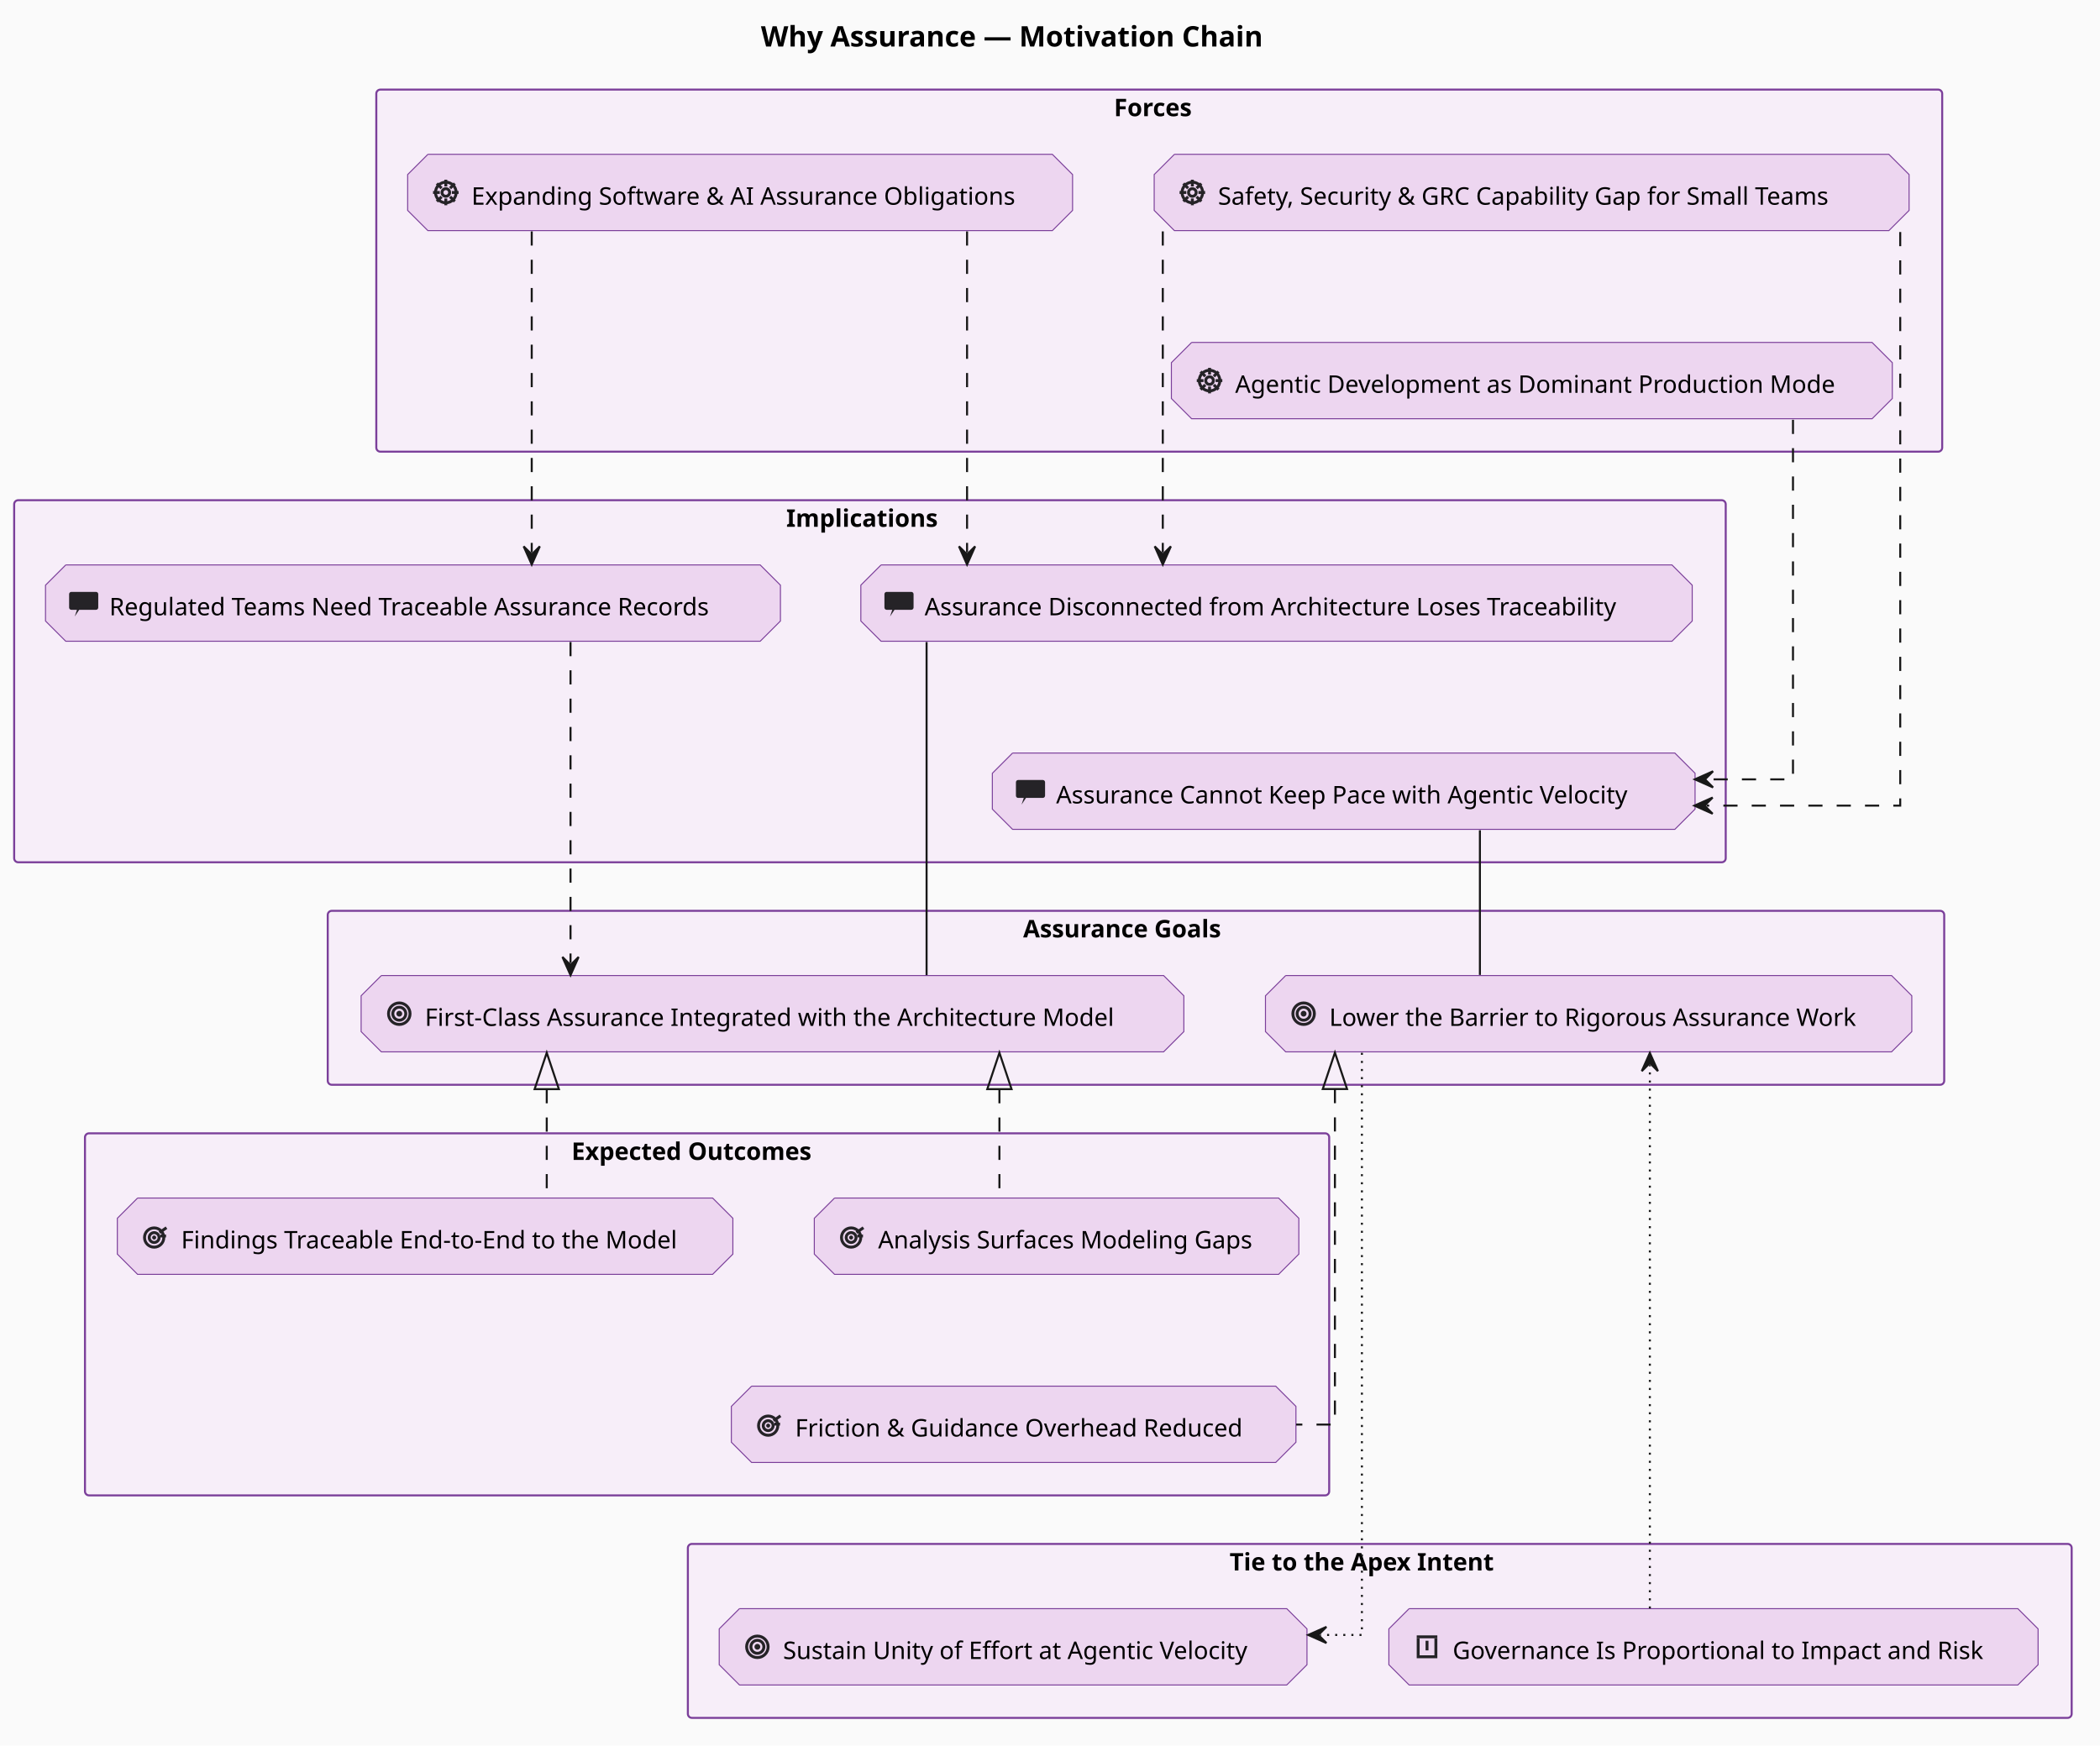
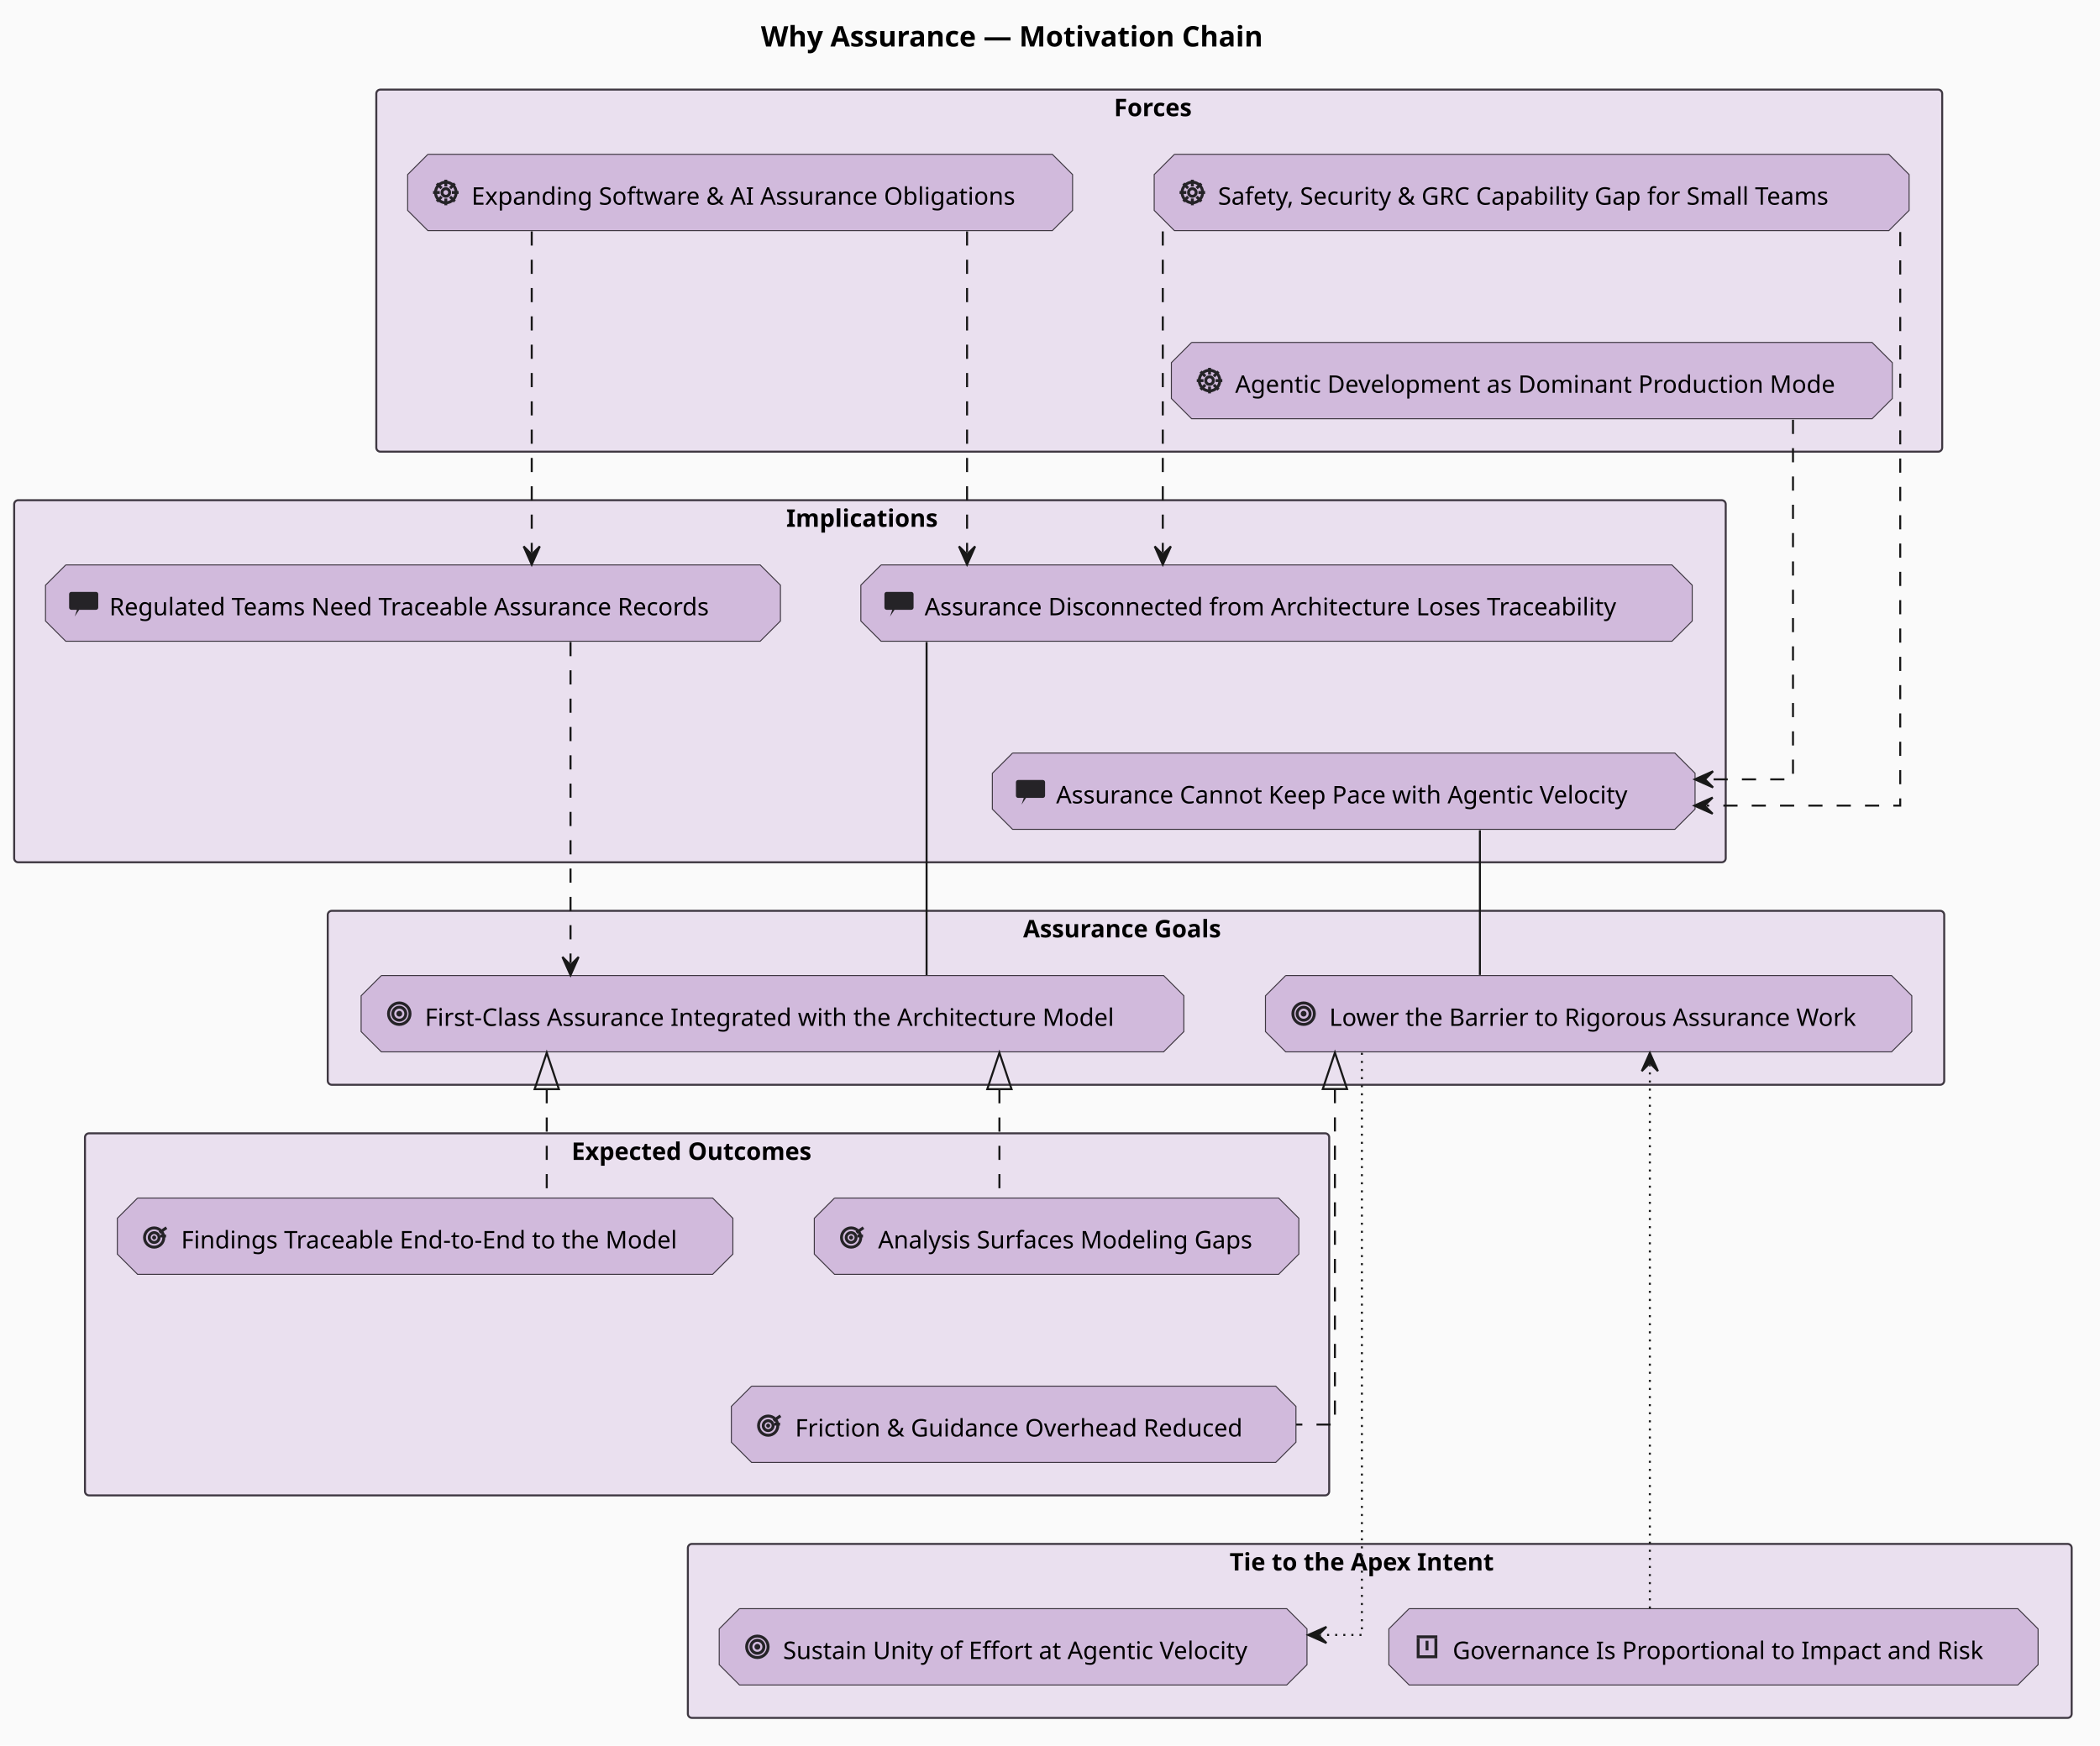
<svg xmlns="http://www.w3.org/2000/svg" contentStyleType="text/css" data-diagram-type="DESCRIPTION" height="863px" preserveAspectRatio="none" style="width:1038px;height:863px;background:#FAFAFA;" version="1.1" viewBox="0 0 1038 863" width="1038px" zoomAndPan="magnify">
  <defs />
  <g>
    <rect fill="#FAFAFA" height="863" style="stroke:none;stroke-width:1;" width="1038" x="0" y="0" />
-     <g class="title" data-source-line="149">
+     <g class="title" data-source-line="59">
      <text fill="#000000" font-family="sans-serif" font-size="14" font-weight="700" lengthAdjust="spacing" textLength="278.756" x="376.122" y="22.995">Why Assurance — Motivation Chain</text>
    </g>
-     <g class="cluster" data-qualified-name="Forces" data-source-line="151" id="ent0002">
-       <rect fill="#F7EEF9" height="179" rx="2" ry="2" style="stroke:#7B3F9A;stroke-width:1;" width="774" x="186" y="44.297" />
+     <g class="cluster" data-qualified-name="Forces" data-source-line="61" id="ent0002">
+       <rect fill="#EAE0EF" height="179" rx="2" ry="2" style="stroke:#3F3842;stroke-width:1;" width="774" x="186" y="44.297" />
      <text fill="#000000" font-family="sans-serif" font-size="12" font-weight="700" lengthAdjust="spacing" textLength="44.754" x="550.623" y="57.435">Forces</text>
    </g>
-     <g class="cluster" data-qualified-name="Implications" data-source-line="159" id="ent0008">
-       <rect fill="#F7EEF9" height="179" rx="2" ry="2" style="stroke:#7B3F9A;stroke-width:1;" width="846" x="7" y="247.297" />
+     <g class="cluster" data-qualified-name="Implications" data-source-line="69" id="ent0008">
+       <rect fill="#EAE0EF" height="179" rx="2" ry="2" style="stroke:#3F3842;stroke-width:1;" width="846" x="7" y="247.297" />
      <text fill="#000000" font-family="sans-serif" font-size="12" font-weight="700" lengthAdjust="spacing" textLength="82.775" x="388.612" y="260.435">Implications</text>
    </g>
-     <g class="cluster" data-qualified-name="Assurance Goals" data-source-line="167" id="ent0014">
-       <rect fill="#F7EEF9" height="86" rx="2" ry="2" style="stroke:#7B3F9A;stroke-width:1;" width="799" x="162" y="450.297" />
+     <g class="cluster" data-qualified-name="Assurance Goals" data-source-line="77" id="ent0014">
+       <rect fill="#EAE0EF" height="86" rx="2" ry="2" style="stroke:#3F3842;stroke-width:1;" width="799" x="162" y="450.297" />
      <text fill="#000000" font-family="sans-serif" font-size="12" font-weight="700" lengthAdjust="spacing" textLength="111.551" x="505.725" y="463.435">Assurance Goals</text>
    </g>
-     <g class="cluster" data-qualified-name="Expected Outcomes" data-source-line="173" id="ent0018">
-       <rect fill="#F7EEF9" height="179" rx="2" ry="2" style="stroke:#7B3F9A;stroke-width:1;" width="615" x="42" y="560.297" />
+     <g class="cluster" data-qualified-name="Expected Outcomes" data-source-line="83" id="ent0018">
+       <rect fill="#EAE0EF" height="179" rx="2" ry="2" style="stroke:#3F3842;stroke-width:1;" width="615" x="42" y="560.297" />
      <text fill="#000000" font-family="sans-serif" font-size="12" font-weight="700" lengthAdjust="spacing" textLength="134.045" x="282.478" y="573.436">Expected Outcomes</text>
    </g>
-     <g class="cluster" data-qualified-name="Tie to the Apex Intent" data-source-line="181" id="ent0024">
-       <rect fill="#F7EEF9" height="86" rx="2" ry="2" style="stroke:#7B3F9A;stroke-width:1;" width="684" x="340" y="763.297" />
+     <g class="cluster" data-qualified-name="Tie to the Apex Intent" data-source-line="91" id="ent0024">
+       <rect fill="#EAE0EF" height="86" rx="2" ry="2" style="stroke:#3F3842;stroke-width:1;" width="684" x="340" y="763.297" />
      <text fill="#000000" font-family="sans-serif" font-size="12" font-weight="700" lengthAdjust="spacing" textLength="148.465" x="607.768" y="776.436">Tie to the Apex Intent</text>
    </g>
-     <g class="entity" data-qualified-name="Forces.DRV_AcMaI1" data-source-line="152" id="ent0003">
-       <path d="M211.5,76.297 L520.153,76.297 L530.153,86.297 L530.153,104.02 L520.153,114.02 L211.5,114.02 L201.5,104.02 L201.5,86.297 L211.5,76.297" fill="#EDD6F0" style="stroke:#7B3F9A;stroke-width:0.5;" />
+     <g class="entity" data-qualified-name="Forces.DRV_AcMaI1" data-source-line="62" id="ent0003">
+       <path d="M211.5,76.297 L520.153,76.297 L530.153,86.297 L530.153,104.02 L520.153,114.02 L211.5,114.02 L201.5,104.02 L201.5,86.297 L211.5,76.297" fill="#D1BADC" style="stroke:#3F3842;stroke-width:0.5;" />
      <ellipse cx="220.362" cy="95.158" fill="none" rx="5.095" ry="5.095" style="stroke:#252327;stroke-width:1.44;" />
      <ellipse cx="220.362" cy="95.158" fill="none" rx="1.883" ry="1.883" style="stroke:#252327;stroke-width:1.44;" />
      <path d="M219.642,88.845 L219.642,92.168 L221.082,92.168 L221.082,88.845" fill="#252327" />
      <path d="M219.642,98.149 L219.642,101.472 L221.082,101.472 L221.082,98.149" fill="#252327" />
      <path d="M214.048,94.438 L217.371,94.438 L217.371,95.878 L214.048,95.878" fill="#252327" />
      <path d="M223.352,94.438 L226.675,94.438 L226.675,95.878 L223.352,95.878" fill="#252327" />
      <path d="M215.421,91.237 L216.44,90.218 L218.767,92.544 L217.747,93.563" fill="#252327" />
      <path d="M221.957,97.773 L222.976,96.754 L225.302,99.08 L224.283,100.099" fill="#252327" />
      <path d="M224.283,90.218 L225.302,91.237 L222.976,93.563 L221.957,92.544" fill="#252327" />
      <path d="M217.747,96.754 L218.767,97.773 L216.44,100.099 L215.421,99.08" fill="#252327" />
      <text fill="#000000" font-family="sans-serif" font-size="12" lengthAdjust="spacing" textLength="287.115" x="233.037" y="101.19">Expanding Software &amp; AI Assurance Obligations</text>
    </g>
-     <g class="entity" data-qualified-name="Forces.DRV_52_qYT" data-source-line="153" id="ent0004">
-       <path d="M580.5,76.297 L933.637,76.297 L943.637,86.297 L943.637,104.02 L933.637,114.02 L580.5,114.02 L570.5,104.02 L570.5,86.297 L580.5,76.297" fill="#EDD6F0" style="stroke:#7B3F9A;stroke-width:0.5;" />
+     <g class="entity" data-qualified-name="Forces.DRV_52_qYT" data-source-line="63" id="ent0004">
+       <path d="M580.5,76.297 L933.637,76.297 L943.637,86.297 L943.637,104.02 L933.637,114.02 L580.5,114.02 L570.5,104.02 L570.5,86.297 L580.5,76.297" fill="#D1BADC" style="stroke:#3F3842;stroke-width:0.5;" />
      <ellipse cx="589.361" cy="95.158" fill="none" rx="5.095" ry="5.095" style="stroke:#252327;stroke-width:1.44;" />
      <ellipse cx="589.361" cy="95.158" fill="none" rx="1.883" ry="1.883" style="stroke:#252327;stroke-width:1.44;" />
      <path d="M588.641,88.845 L588.641,92.168 L590.082,92.168 L590.082,88.845" fill="#252327" />
      <path d="M588.641,98.149 L588.641,101.472 L590.082,101.472 L590.082,98.149" fill="#252327" />
      <path d="M583.048,94.438 L586.371,94.438 L586.371,95.878 L583.048,95.878" fill="#252327" />
      <path d="M592.352,94.438 L595.675,94.438 L595.675,95.878 L592.352,95.878" fill="#252327" />
      <path d="M584.421,91.237 L585.44,90.218 L587.766,92.544 L586.747,93.563" fill="#252327" />
      <path d="M590.957,97.773 L591.976,96.754 L594.302,99.08 L593.283,100.099" fill="#252327" />
      <path d="M593.283,90.218 L594.302,91.237 L591.976,93.563 L590.957,92.544" fill="#252327" />
      <path d="M586.747,96.754 L587.766,97.773 L585.44,100.099 L584.421,99.08" fill="#252327" />
      <text fill="#000000" font-family="sans-serif" font-size="12" lengthAdjust="spacing" textLength="331.6" x="602.038" y="101.19">Safety, Security &amp; GRC Capability Gap for Small Teams</text>
    </g>
-     <g class="entity" data-qualified-name="Forces.DRV_GR9prv" data-source-line="154" id="ent0005">
-       <path d="M589,169.297 L925.338,169.297 L935.338,179.297 L935.338,197.02 L925.338,207.02 L589,207.02 L579,197.02 L579,179.297 L589,169.297" fill="#EDD6F0" style="stroke:#7B3F9A;stroke-width:0.5;" />
+     <g class="entity" data-qualified-name="Forces.DRV_GR9prv" data-source-line="64" id="ent0005">
+       <path d="M589,169.297 L925.338,169.297 L935.338,179.297 L935.338,197.02 L925.338,207.02 L589,207.02 L579,197.02 L579,179.297 L589,169.297" fill="#D1BADC" style="stroke:#3F3842;stroke-width:0.5;" />
      <ellipse cx="597.861" cy="188.158" fill="none" rx="5.095" ry="5.095" style="stroke:#252327;stroke-width:1.44;" />
      <ellipse cx="597.861" cy="188.158" fill="none" rx="1.883" ry="1.883" style="stroke:#252327;stroke-width:1.44;" />
      <path d="M597.141,181.845 L597.141,185.168 L598.582,185.168 L598.582,181.845" fill="#252327" />
      <path d="M597.141,191.149 L597.141,194.472 L598.582,194.472 L598.582,191.149" fill="#252327" />
      <path d="M591.548,187.438 L594.871,187.438 L594.871,188.878 L591.548,188.878" fill="#252327" />
      <path d="M600.852,187.438 L604.175,187.438 L604.175,188.878 L600.852,188.878" fill="#252327" />
      <path d="M592.921,184.237 L593.94,183.218 L596.266,185.544 L595.247,186.563" fill="#252327" />
      <path d="M599.457,190.773 L600.476,189.754 L602.802,192.08 L601.783,193.099" fill="#252327" />
      <path d="M601.783,183.218 L602.802,184.237 L600.476,186.563 L599.457,185.544" fill="#252327" />
      <path d="M595.247,189.754 L596.266,190.773 L593.94,193.099 L592.921,192.08" fill="#252327" />
      <text fill="#000000" font-family="sans-serif" font-size="12" lengthAdjust="spacing" textLength="314.801" x="610.538" y="194.19">Agentic Development as Dominant Production Mode</text>
    </g>
-     <g class="entity" data-qualified-name="Implications.ASS_6cIRhr" data-source-line="160" id="ent0009">
-       <path d="M32.5,279.297 L375.752,279.297 L385.752,289.297 L385.752,307.02 L375.752,317.02 L32.5,317.02 L22.5,307.02 L22.5,289.297 L32.5,279.297" fill="#EDD6F0" style="stroke:#7B3F9A;stroke-width:0.5;" />
+     <g class="entity" data-qualified-name="Implications.ASS_6cIRhr" data-source-line="70" id="ent0009">
+       <path d="M32.5,279.297 L375.752,279.297 L385.752,289.297 L385.752,307.02 L375.752,317.02 L32.5,317.02 L22.5,307.02 L22.5,289.297 L32.5,279.297" fill="#D1BADC" style="stroke:#3F3842;stroke-width:0.5;" />
      <path d="M35.269,292.62 L47.454,292.62 A1.108,1.108 0 0 1 48.562,293.728 L48.562,300.374 A1.108,1.108 0 0 1 47.454,301.481 L39.146,301.481 L36.931,304.805 L38.038,301.481 L35.269,301.481 A1.108,1.108 0 0 1 34.161,300.374 L34.161,293.728 A1.108,1.108 0 0 1 35.269,292.62" fill="#252327" style="stroke:none;stroke-width:0.5;" />
      <text fill="#000000" font-family="sans-serif" font-size="12" lengthAdjust="spacing" textLength="321.715" x="54.038" y="304.19">Regulated Teams Need Traceable Assurance Records</text>
    </g>
-     <g class="entity" data-qualified-name="Implications.ASS_pZWwv1" data-source-line="161" id="ent0010">
-       <path d="M435.5,279.297 L826.436,279.297 L836.436,289.297 L836.436,307.02 L826.436,317.02 L435.5,317.02 L425.5,307.02 L425.5,289.297 L435.5,279.297" fill="#EDD6F0" style="stroke:#7B3F9A;stroke-width:0.5;" />
+     <g class="entity" data-qualified-name="Implications.ASS_pZWwv1" data-source-line="71" id="ent0010">
+       <path d="M435.5,279.297 L826.436,279.297 L836.436,289.297 L836.436,307.02 L826.436,317.02 L435.5,317.02 L425.5,307.02 L425.5,289.297 L435.5,279.297" fill="#D1BADC" style="stroke:#3F3842;stroke-width:0.5;" />
      <path d="M438.269,292.62 L450.454,292.62 A1.108,1.108 0 0 1 451.562,293.728 L451.562,300.374 A1.108,1.108 0 0 1 450.454,301.481 L442.146,301.481 L439.931,304.805 L441.038,301.481 L438.269,301.481 A1.108,1.108 0 0 1 437.161,300.374 L437.161,293.728 A1.108,1.108 0 0 1 438.269,292.62" fill="#252327" style="stroke:none;stroke-width:0.5;" />
      <text fill="#000000" font-family="sans-serif" font-size="12" lengthAdjust="spacing" textLength="369.398" x="457.038" y="304.19">Assurance Disconnected from Architecture Loses Traceability</text>
    </g>
-     <g class="entity" data-qualified-name="Implications.ASS_Cu2Joe" data-source-line="162" id="ent0011">
-       <path d="M500.5,372.297 L827.844,372.297 L837.844,382.297 L837.844,400.02 L827.844,410.02 L500.5,410.02 L490.5,400.02 L490.5,382.297 L500.5,372.297" fill="#EDD6F0" style="stroke:#7B3F9A;stroke-width:0.5;" />
+     <g class="entity" data-qualified-name="Implications.ASS_Cu2Joe" data-source-line="72" id="ent0011">
+       <path d="M500.5,372.297 L827.844,372.297 L837.844,382.297 L837.844,400.02 L827.844,410.02 L500.5,410.02 L490.5,400.02 L490.5,382.297 L500.5,372.297" fill="#D1BADC" style="stroke:#3F3842;stroke-width:0.5;" />
      <path d="M503.269,385.62 L515.454,385.62 A1.108,1.108 0 0 1 516.562,386.728 L516.562,393.374 A1.108,1.108 0 0 1 515.454,394.481 L507.146,394.481 L504.931,397.805 L506.038,394.481 L503.269,394.481 A1.108,1.108 0 0 1 502.161,393.374 L502.161,386.728 A1.108,1.108 0 0 1 503.269,385.62" fill="#252327" style="stroke:none;stroke-width:0.5;" />
      <text fill="#000000" font-family="sans-serif" font-size="12" lengthAdjust="spacing" textLength="305.807" x="522.038" y="397.19">Assurance Cannot Keep Pace with Agentic Velocity</text>
    </g>
-     <g class="entity" data-qualified-name="Assurance Goals.GOL_AoatzG" data-source-line="168" id="ent0015">
-       <path d="M188.5,482.297 L575.159,482.297 L585.159,492.297 L585.159,510.02 L575.159,520.02 L188.5,520.02 L178.5,510.02 L178.5,492.297 L188.5,482.297" fill="#EDD6F0" style="stroke:#7B3F9A;stroke-width:0.5;" />
+     <g class="entity" data-qualified-name="Assurance Goals.GOL_AoatzG" data-source-line="78" id="ent0015">
+       <path d="M188.5,482.297 L575.159,482.297 L585.159,492.297 L585.159,510.02 L575.159,520.02 L188.5,520.02 L178.5,510.02 L178.5,492.297 L188.5,482.297" fill="#D1BADC" style="stroke:#3F3842;stroke-width:0.5;" />
      <ellipse cx="197.362" cy="501.158" fill="none" rx="5.317" ry="5.317" style="stroke:#252327;stroke-width:1.44;" />
      <ellipse cx="197.362" cy="501.158" fill="none" rx="3.212" ry="3.212" style="stroke:#252327;stroke-width:1.44;" />
      <ellipse cx="197.362" cy="501.158" fill="#252327" rx="1.44" ry="1.44" style="stroke:none;stroke-width:1.44;" />
      <text fill="#000000" font-family="sans-serif" font-size="12" lengthAdjust="spacing" textLength="365.121" x="210.037" y="507.19">First-Class Assurance Integrated with the Architecture Model</text>
    </g>
-     <g class="entity" data-qualified-name="Assurance Goals.GOL_kE3Tte" data-source-line="169" id="ent0016">
-       <path d="M635.5,482.297 L934.971,482.297 L944.971,492.297 L944.971,510.02 L934.971,520.02 L635.5,520.02 L625.5,510.02 L625.5,492.297 L635.5,482.297" fill="#EDD6F0" style="stroke:#7B3F9A;stroke-width:0.5;" />
+     <g class="entity" data-qualified-name="Assurance Goals.GOL_kE3Tte" data-source-line="79" id="ent0016">
+       <path d="M635.5,482.297 L934.971,482.297 L944.971,492.297 L944.971,510.02 L934.971,520.02 L635.5,520.02 L625.5,510.02 L625.5,492.297 L635.5,482.297" fill="#D1BADC" style="stroke:#3F3842;stroke-width:0.5;" />
      <ellipse cx="644.361" cy="501.158" fill="none" rx="5.317" ry="5.317" style="stroke:#252327;stroke-width:1.44;" />
      <ellipse cx="644.361" cy="501.158" fill="none" rx="3.212" ry="3.212" style="stroke:#252327;stroke-width:1.44;" />
      <ellipse cx="644.361" cy="501.158" fill="#252327" rx="1.44" ry="1.44" style="stroke:none;stroke-width:1.44;" />
      <text fill="#000000" font-family="sans-serif" font-size="12" lengthAdjust="spacing" textLength="277.934" x="657.038" y="507.19">Lower the Barrier to Rigorous Assurance Work</text>
    </g>
-     <g class="entity" data-qualified-name="Expected Outcomes.OUT__FOogJ" data-source-line="174" id="ent0019">
-       <path d="M68,592.297 L352.248,592.297 L362.248,602.297 L362.248,620.02 L352.248,630.02 L68,630.02 L58,620.02 L58,602.297 L68,592.297" fill="#EDD6F0" style="stroke:#7B3F9A;stroke-width:0.5;" />
+     <g class="entity" data-qualified-name="Expected Outcomes.OUT__FOogJ" data-source-line="84" id="ent0019">
+       <path d="M68,592.297 L352.248,592.297 L362.248,602.297 L362.248,620.02 L352.248,630.02 L68,630.02 L58,620.02 L58,602.297 L68,592.297" fill="#D1BADC" style="stroke:#3F3842;stroke-width:0.5;" />
      <ellipse cx="76.197" cy="611.823" fill="none" rx="4.763" ry="4.763" style="stroke:#252327;stroke-width:1.44;" />
      <ellipse cx="76.197" cy="611.823" fill="none" rx="2.437" ry="2.437" style="stroke:#252327;stroke-width:1.44;" />
      <path d="M79.276,609.973 L78.434,608.799 L81.868,606.362 L82.71,607.536" fill="#252327" />
      <path d="M79.299,610.328 L82.068,610.328 L82.068,611.768 L79.299,611.768" fill="#252327" />
      <ellipse cx="76.197" cy="611.823" fill="#252327" rx="0.997" ry="0.997" style="stroke:none;stroke-width:1.44;" />
      <text fill="#000000" font-family="sans-serif" font-size="12" lengthAdjust="spacing" textLength="262.711" x="89.537" y="617.19">Findings Traceable End-to-End to the Model</text>
    </g>
-     <g class="entity" data-qualified-name="Expected Outcomes.OUT_Vhhne7" data-source-line="175" id="ent0020">
-       <path d="M412.5,592.297 L631.996,592.297 L641.996,602.297 L641.996,620.02 L631.996,630.02 L412.5,630.02 L402.5,620.02 L402.5,602.297 L412.5,592.297" fill="#EDD6F0" style="stroke:#7B3F9A;stroke-width:0.5;" />
+     <g class="entity" data-qualified-name="Expected Outcomes.OUT_Vhhne7" data-source-line="85" id="ent0020">
+       <path d="M412.5,592.297 L631.996,592.297 L641.996,602.297 L641.996,620.02 L631.996,630.02 L412.5,630.02 L402.5,620.02 L402.5,602.297 L412.5,592.297" fill="#D1BADC" style="stroke:#3F3842;stroke-width:0.5;" />
      <ellipse cx="420.697" cy="611.823" fill="none" rx="4.763" ry="4.763" style="stroke:#252327;stroke-width:1.44;" />
      <ellipse cx="420.697" cy="611.823" fill="none" rx="2.437" ry="2.437" style="stroke:#252327;stroke-width:1.44;" />
      <path d="M423.776,609.973 L422.935,608.799 L426.368,606.362 L427.21,607.536" fill="#252327" />
      <path d="M423.798,610.328 L426.568,610.328 L426.568,611.768 L423.798,611.768" fill="#252327" />
      <ellipse cx="420.697" cy="611.823" fill="#252327" rx="0.997" ry="0.997" style="stroke:none;stroke-width:1.44;" />
      <text fill="#000000" font-family="sans-serif" font-size="12" lengthAdjust="spacing" textLength="197.959" x="434.038" y="617.19">Analysis Surfaces Modeling Gaps</text>
    </g>
-     <g class="entity" data-qualified-name="Expected Outcomes.OUT_CiC0ku" data-source-line="176" id="ent0021">
-       <path d="M371.5,685.297 L630.565,685.297 L640.565,695.297 L640.565,713.02 L630.565,723.02 L371.5,723.02 L361.5,713.02 L361.5,695.297 L371.5,685.297" fill="#EDD6F0" style="stroke:#7B3F9A;stroke-width:0.5;" />
+     <g class="entity" data-qualified-name="Expected Outcomes.OUT_CiC0ku" data-source-line="86" id="ent0021">
+       <path d="M371.5,685.297 L630.565,685.297 L640.565,695.297 L640.565,713.02 L630.565,723.02 L371.5,723.02 L361.5,713.02 L361.5,695.297 L371.5,685.297" fill="#D1BADC" style="stroke:#3F3842;stroke-width:0.5;" />
      <ellipse cx="379.697" cy="704.823" fill="none" rx="4.763" ry="4.763" style="stroke:#252327;stroke-width:1.44;" />
      <ellipse cx="379.697" cy="704.823" fill="none" rx="2.437" ry="2.437" style="stroke:#252327;stroke-width:1.44;" />
      <path d="M382.776,702.973 L381.935,701.799 L385.368,699.362 L386.21,700.536" fill="#252327" />
      <path d="M382.798,703.328 L385.568,703.328 L385.568,704.768 L382.798,704.768" fill="#252327" />
      <ellipse cx="379.697" cy="704.823" fill="#252327" rx="0.997" ry="0.997" style="stroke:none;stroke-width:1.44;" />
      <text fill="#000000" font-family="sans-serif" font-size="12" lengthAdjust="spacing" textLength="237.527" x="393.038" y="710.19">Friction &amp; Guidance Overhead Reduced</text>
    </g>
-     <g class="entity" data-qualified-name="Tie to the Apex Intent.GOL_FCfDuc" data-source-line="182" id="ent0025">
-       <path d="M365.5,795.297 L636.02,795.297 L646.02,805.297 L646.02,823.02 L636.02,833.02 L365.5,833.02 L355.5,823.02 L355.5,805.297 L365.5,795.297" fill="#EDD6F0" style="stroke:#7B3F9A;stroke-width:0.5;" />
+     <g class="entity" data-qualified-name="Tie to the Apex Intent.GOL_FCfDuc" data-source-line="92" id="ent0025">
+       <path d="M365.5,795.297 L636.02,795.297 L646.02,805.297 L646.02,823.02 L636.02,833.02 L365.5,833.02 L355.5,823.02 L355.5,805.297 L365.5,795.297" fill="#D1BADC" style="stroke:#3F3842;stroke-width:0.5;" />
      <ellipse cx="374.361" cy="814.158" fill="none" rx="5.317" ry="5.317" style="stroke:#252327;stroke-width:1.44;" />
      <ellipse cx="374.361" cy="814.158" fill="none" rx="3.212" ry="3.212" style="stroke:#252327;stroke-width:1.44;" />
      <ellipse cx="374.361" cy="814.158" fill="#252327" rx="1.44" ry="1.44" style="stroke:none;stroke-width:1.44;" />
      <text fill="#000000" font-family="sans-serif" font-size="12" lengthAdjust="spacing" textLength="248.982" x="387.038" y="820.19">Sustain Unity of Effort at Agentic Velocity</text>
    </g>
-     <g class="entity" data-qualified-name="Tie to the Apex Intent.PRI_E3_ttJ" data-source-line="183" id="ent0026">
-       <path d="M696.5,795.297 L997.395,795.297 L1007.395,805.297 L1007.395,823.02 L997.395,833.02 L696.5,833.02 L686.5,823.02 L686.5,805.297 L696.5,795.297" fill="#EDD6F0" style="stroke:#7B3F9A;stroke-width:0.5;" />
+     <g class="entity" data-qualified-name="Tie to the Apex Intent.PRI_E3_ttJ" data-source-line="93" id="ent0026">
+       <path d="M696.5,795.297 L997.395,795.297 L1007.395,805.297 L1007.395,823.02 L997.395,833.02 L696.5,833.02 L686.5,823.02 L686.5,805.297 L696.5,795.297" fill="#D1BADC" style="stroke:#3F3842;stroke-width:0.5;" />
      <path d="M700.266,808.509 L710.457,808.509 L710.457,809.949 L700.266,809.949" fill="#252327" />
      <path d="M700.266,818.368 L710.457,818.368 L710.457,819.808 L700.266,819.808" fill="#252327" />
      <path d="M700.266,809.949 L700.266,818.368 L701.706,818.368 L701.706,809.949" fill="#252327" />
      <path d="M709.017,809.949 L709.017,818.368 L710.457,818.368 L710.457,809.949" fill="#252327" />
      <path d="M704.641,811.168 L704.641,815.931 L706.082,815.931 L706.082,811.168" fill="#252327" />
      <text fill="#000000" font-family="sans-serif" font-size="12" lengthAdjust="spacing" textLength="279.357" x="718.038" y="820.19">Governance Is Proportional to Impact and Risk</text>
    </g>
-     <g class="link" data-entity-1="ent0003" data-entity-2="ent0009" data-link-type="dependency" data-source-line="191" id="lnk31">
+     <g class="link" data-entity-1="ent0003" data-entity-2="ent0009" data-link-type="dependency" data-source-line="101" id="lnk31">
      <path d="M262.83,114.397 C262.83,153.087 262.83,234.327 262.83,273.107" fill="none" id="DRV_AcMaI1-to-ASS_6cIRhr" style="stroke:#181818;stroke-width:1;stroke-dasharray:7,7;" />
      <polygon fill="#181818" points="262.83,279.107,266.83,270.107,262.83,274.107,258.83,270.107,262.83,279.107" style="stroke:#181818;stroke-width:1;" />
    </g>
-     <g class="link" data-entity-1="ent0003" data-entity-2="ent0010" data-link-type="dependency" data-source-line="192" id="lnk32">
+     <g class="link" data-entity-1="ent0003" data-entity-2="ent0010" data-link-type="dependency" data-source-line="102" id="lnk32">
      <path d="M478,114.397 C478,153.087 478,234.327 478,273.107" fill="none" id="DRV_AcMaI1-to-ASS_pZWwv1" style="stroke:#181818;stroke-width:1;stroke-dasharray:7,7;" />
      <polygon fill="#181818" points="478,279.107,482,270.107,478,274.107,474,270.107,478,279.107" style="stroke:#181818;stroke-width:1;" />
    </g>
-     <g class="link" data-entity-1="ent0004" data-entity-2="ent0010" data-link-type="dependency" data-source-line="193" id="lnk33">
+     <g class="link" data-entity-1="ent0004" data-entity-2="ent0010" data-link-type="dependency" data-source-line="103" id="lnk33">
      <path d="M574.75,114.397 C574.75,153.087 574.75,234.327 574.75,273.107" fill="none" id="DRV_52_qYT-to-ASS_pZWwv1" style="stroke:#181818;stroke-width:1;stroke-dasharray:7,7;" />
      <polygon fill="#181818" points="574.75,279.107,578.75,270.107,574.75,274.107,570.75,270.107,574.75,279.107" style="stroke:#181818;stroke-width:1;" />
    </g>
-     <g class="link" data-entity-1="ent0004" data-entity-2="ent0011" data-link-type="dependency" data-source-line="194" id="lnk34">
+     <g class="link" data-entity-1="ent0004" data-entity-2="ent0011" data-link-type="dependency" data-source-line="104" id="lnk34">
      <path d="M939.25,114.707 C939.25,181.587 939.25,398.297 939.25,398.297 C939.25,398.297 898.5,398.297 843.54,398.297" fill="none" id="DRV_52_qYT-to-ASS_Cu2Joe" style="stroke:#181818;stroke-width:1;stroke-dasharray:7,7;" />
      <polygon fill="#181818" points="837.54,398.297,846.54,402.297,842.54,398.297,846.54,394.297,837.54,398.297" style="stroke:#181818;stroke-width:1;" />
    </g>
-     <g class="link" data-entity-1="ent0005" data-entity-2="ent0011" data-link-type="dependency" data-source-line="195" id="lnk35">
+     <g class="link" data-entity-1="ent0005" data-entity-2="ent0011" data-link-type="dependency" data-source-line="105" id="lnk35">
      <path d="M886.25,207.547 C886.25,257.117 886.25,385.297 886.25,385.297 C886.25,385.297 872.01,385.297 843.75,385.297" fill="none" id="DRV_GR9prv-to-ASS_Cu2Joe" style="stroke:#181818;stroke-width:1;stroke-dasharray:7,7;" />
      <polygon fill="#181818" points="837.75,385.297,846.75,389.297,842.75,385.297,846.75,381.297,837.75,385.297" style="stroke:#181818;stroke-width:1;" />
    </g>
-     <g class="link" data-entity-1="ent0009" data-entity-2="ent0015" data-link-type="dependency" data-source-line="197" id="lnk36">
+     <g class="link" data-entity-1="ent0009" data-entity-2="ent0015" data-link-type="dependency" data-source-line="107" id="lnk36">
      <path d="M282,317.397 C282,356.087 282,437.327 282,476.107" fill="none" id="ASS_6cIRhr-to-GOL_AoatzG" style="stroke:#181818;stroke-width:1;stroke-dasharray:7,7;" />
      <polygon fill="#181818" points="282,482.107,286,473.107,282,477.107,278,473.107,282,482.107" style="stroke:#181818;stroke-width:1;" />
    </g>
-     <g class="link" data-entity-1="ent0010" data-entity-2="ent0015" data-link-type="association" data-source-line="198" id="lnk37">
+     <g class="link" data-entity-1="ent0010" data-entity-2="ent0015" data-link-type="association" data-source-line="108" id="lnk37">
      <path d="M458,317.397 C458,356.087 458,443.327 458,482.107" fill="none" id="ASS_pZWwv1-GOL_AoatzG" style="stroke:#181818;stroke-width:1;" />
    </g>
-     <g class="link" data-entity-1="ent0011" data-entity-2="ent0016" data-link-type="association" data-source-line="199" id="lnk38">
+     <g class="link" data-entity-1="ent0011" data-entity-2="ent0016" data-link-type="association" data-source-line="109" id="lnk38">
      <path d="M731.5,410.457 C731.5,430.527 731.5,461.867 731.5,481.987" fill="none" id="ASS_Cu2Joe-GOL_kE3Tte" style="stroke:#181818;stroke-width:1;" />
    </g>
-     <g class="link" data-entity-1="ent0015" data-entity-2="ent0019" data-link-type="extension" data-source-line="201" id="lnk40">
+     <g class="link" data-entity-1="ent0015" data-entity-2="ent0019" data-link-type="extension" data-source-line="111" id="lnk40">
      <path d="M270.25,538.457 C270.25,558.527 270.25,571.867 270.25,591.987" fill="none" id="GOL_AoatzG-backto-OUT__FOogJ" style="stroke:#181818;stroke-width:1;stroke-dasharray:7,7;" />
      <polygon fill="none" points="270.25,520.457,264.25,538.457,276.25,538.457,270.25,520.457" style="stroke:#181818;stroke-width:1;" />
    </g>
-     <g class="link" data-entity-1="ent0015" data-entity-2="ent0020" data-link-type="extension" data-source-line="202" id="lnk42">
+     <g class="link" data-entity-1="ent0015" data-entity-2="ent0020" data-link-type="extension" data-source-line="112" id="lnk42">
      <path d="M494,538.457 C494,558.527 494,571.867 494,591.987" fill="none" id="GOL_AoatzG-backto-OUT_Vhhne7" style="stroke:#181818;stroke-width:1;stroke-dasharray:7,7;" />
      <polygon fill="none" points="494,520.457,488,538.457,500,538.457,494,520.457" style="stroke:#181818;stroke-width:1;" />
    </g>
-     <g class="link" data-entity-1="ent0016" data-entity-2="ent0021" data-link-type="extension" data-source-line="203" id="lnk44">
+     <g class="link" data-entity-1="ent0016" data-entity-2="ent0021" data-link-type="extension" data-source-line="113" id="lnk44">
      <path d="M659.83,538.397 C659.83,588.927 659.83,704.297 659.83,704.297 C659.83,704.297 652.37,704.297 640.67,704.297" fill="none" id="GOL_kE3Tte-backto-OUT_CiC0ku" style="stroke:#181818;stroke-width:1;stroke-dasharray:7,7;" />
      <polygon fill="none" points="659.83,520.397,653.83,538.397,665.83,538.397,659.83,520.397" style="stroke:#181818;stroke-width:1;" />
    </g>
-     <g class="link" data-entity-1="ent0016" data-entity-2="ent0025" data-link-type="dependency" data-source-line="205" id="lnk45">
+     <g class="link" data-entity-1="ent0016" data-entity-2="ent0025" data-link-type="dependency" data-source-line="115" id="lnk45">
      <path d="M673.17,520.497 C673.17,587.707 673.17,808.297 673.17,808.297 C673.17,808.297 668.57,808.297 652.64,808.297" fill="none" id="GOL_kE3Tte-to-GOL_FCfDuc" style="stroke:#181818;stroke-width:1;stroke-dasharray:1,3;" />
      <polygon fill="#181818" points="646.64,808.297,655.64,812.297,651.64,808.297,655.64,804.297,646.64,808.297" style="stroke:#181818;stroke-width:1;" />
    </g>
-     <g class="link" data-entity-1="ent0026" data-entity-2="ent0016" data-link-type="dependency" data-source-line="206" id="lnk46">
+     <g class="link" data-entity-1="ent0026" data-entity-2="ent0016" data-link-type="dependency" data-source-line="116" id="lnk46">
      <path d="M815.5,795.187 C815.5,739.307 815.5,582.617 815.5,526.557" fill="none" id="PRI_E3_ttJ-to-GOL_kE3Tte" style="stroke:#181818;stroke-width:1;stroke-dasharray:1,3;" />
      <polygon fill="#181818" points="815.5,520.557,811.5,529.557,815.5,525.557,819.5,529.557,815.5,520.557" style="stroke:#181818;stroke-width:1;" />
    </g>
  </g>
</svg>
